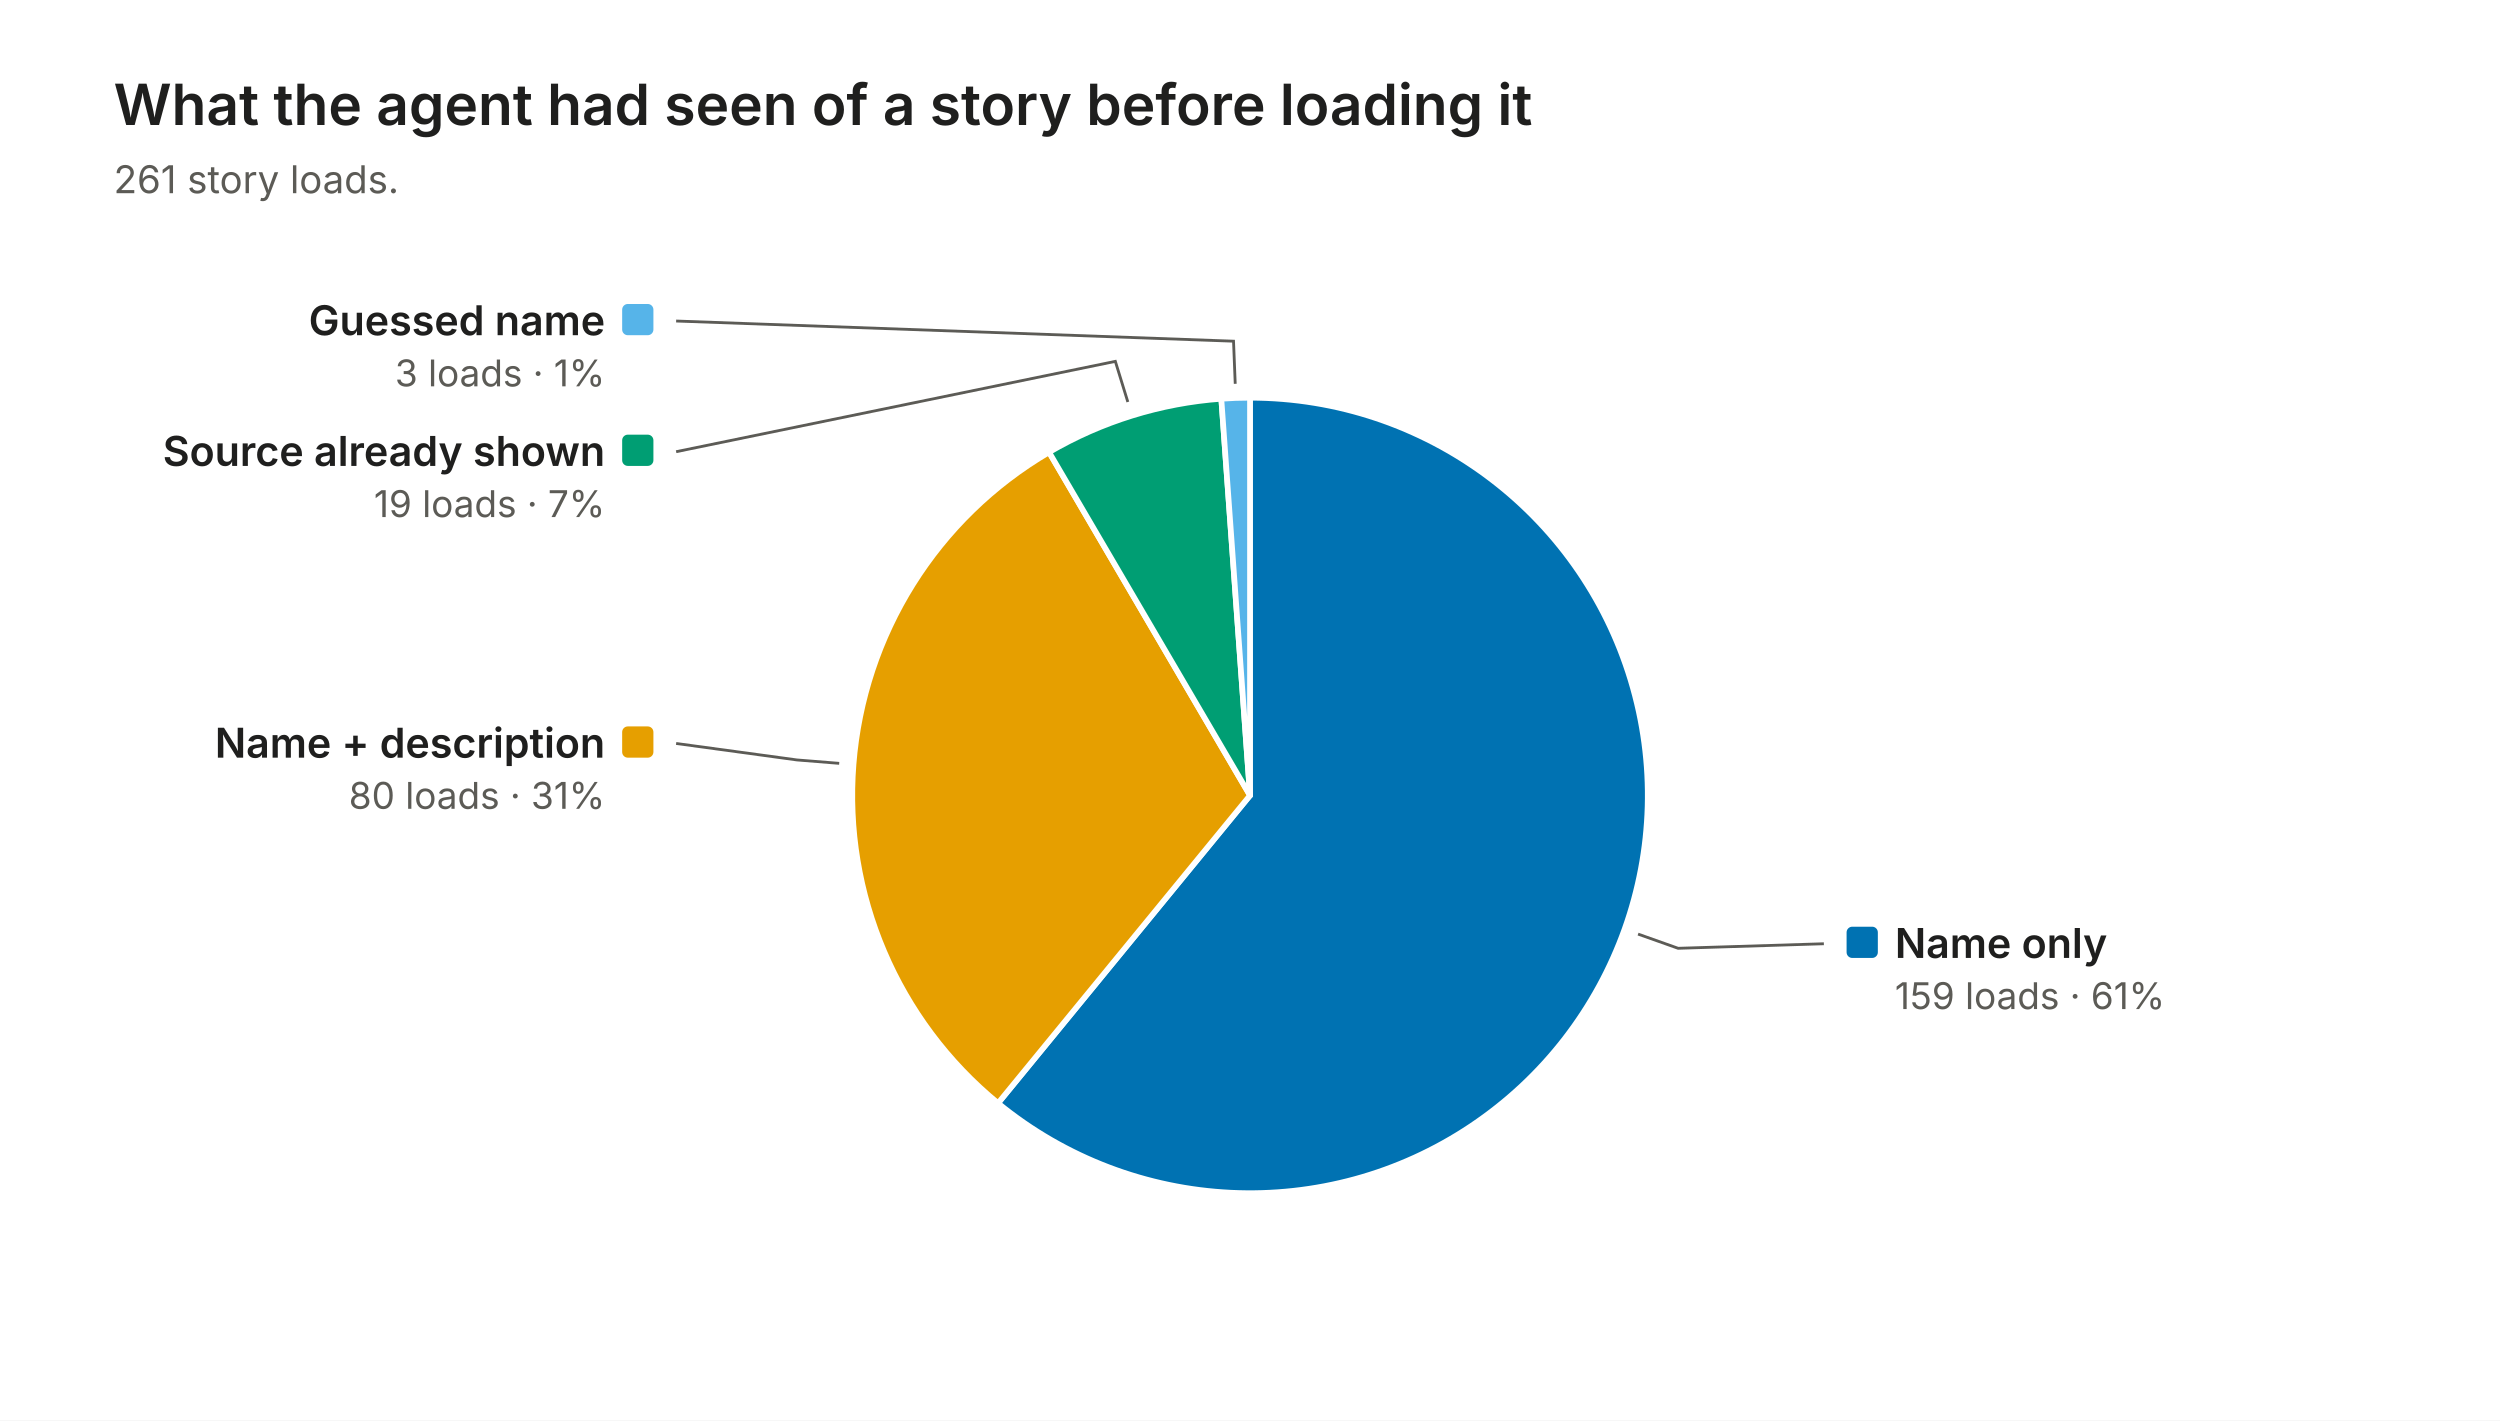
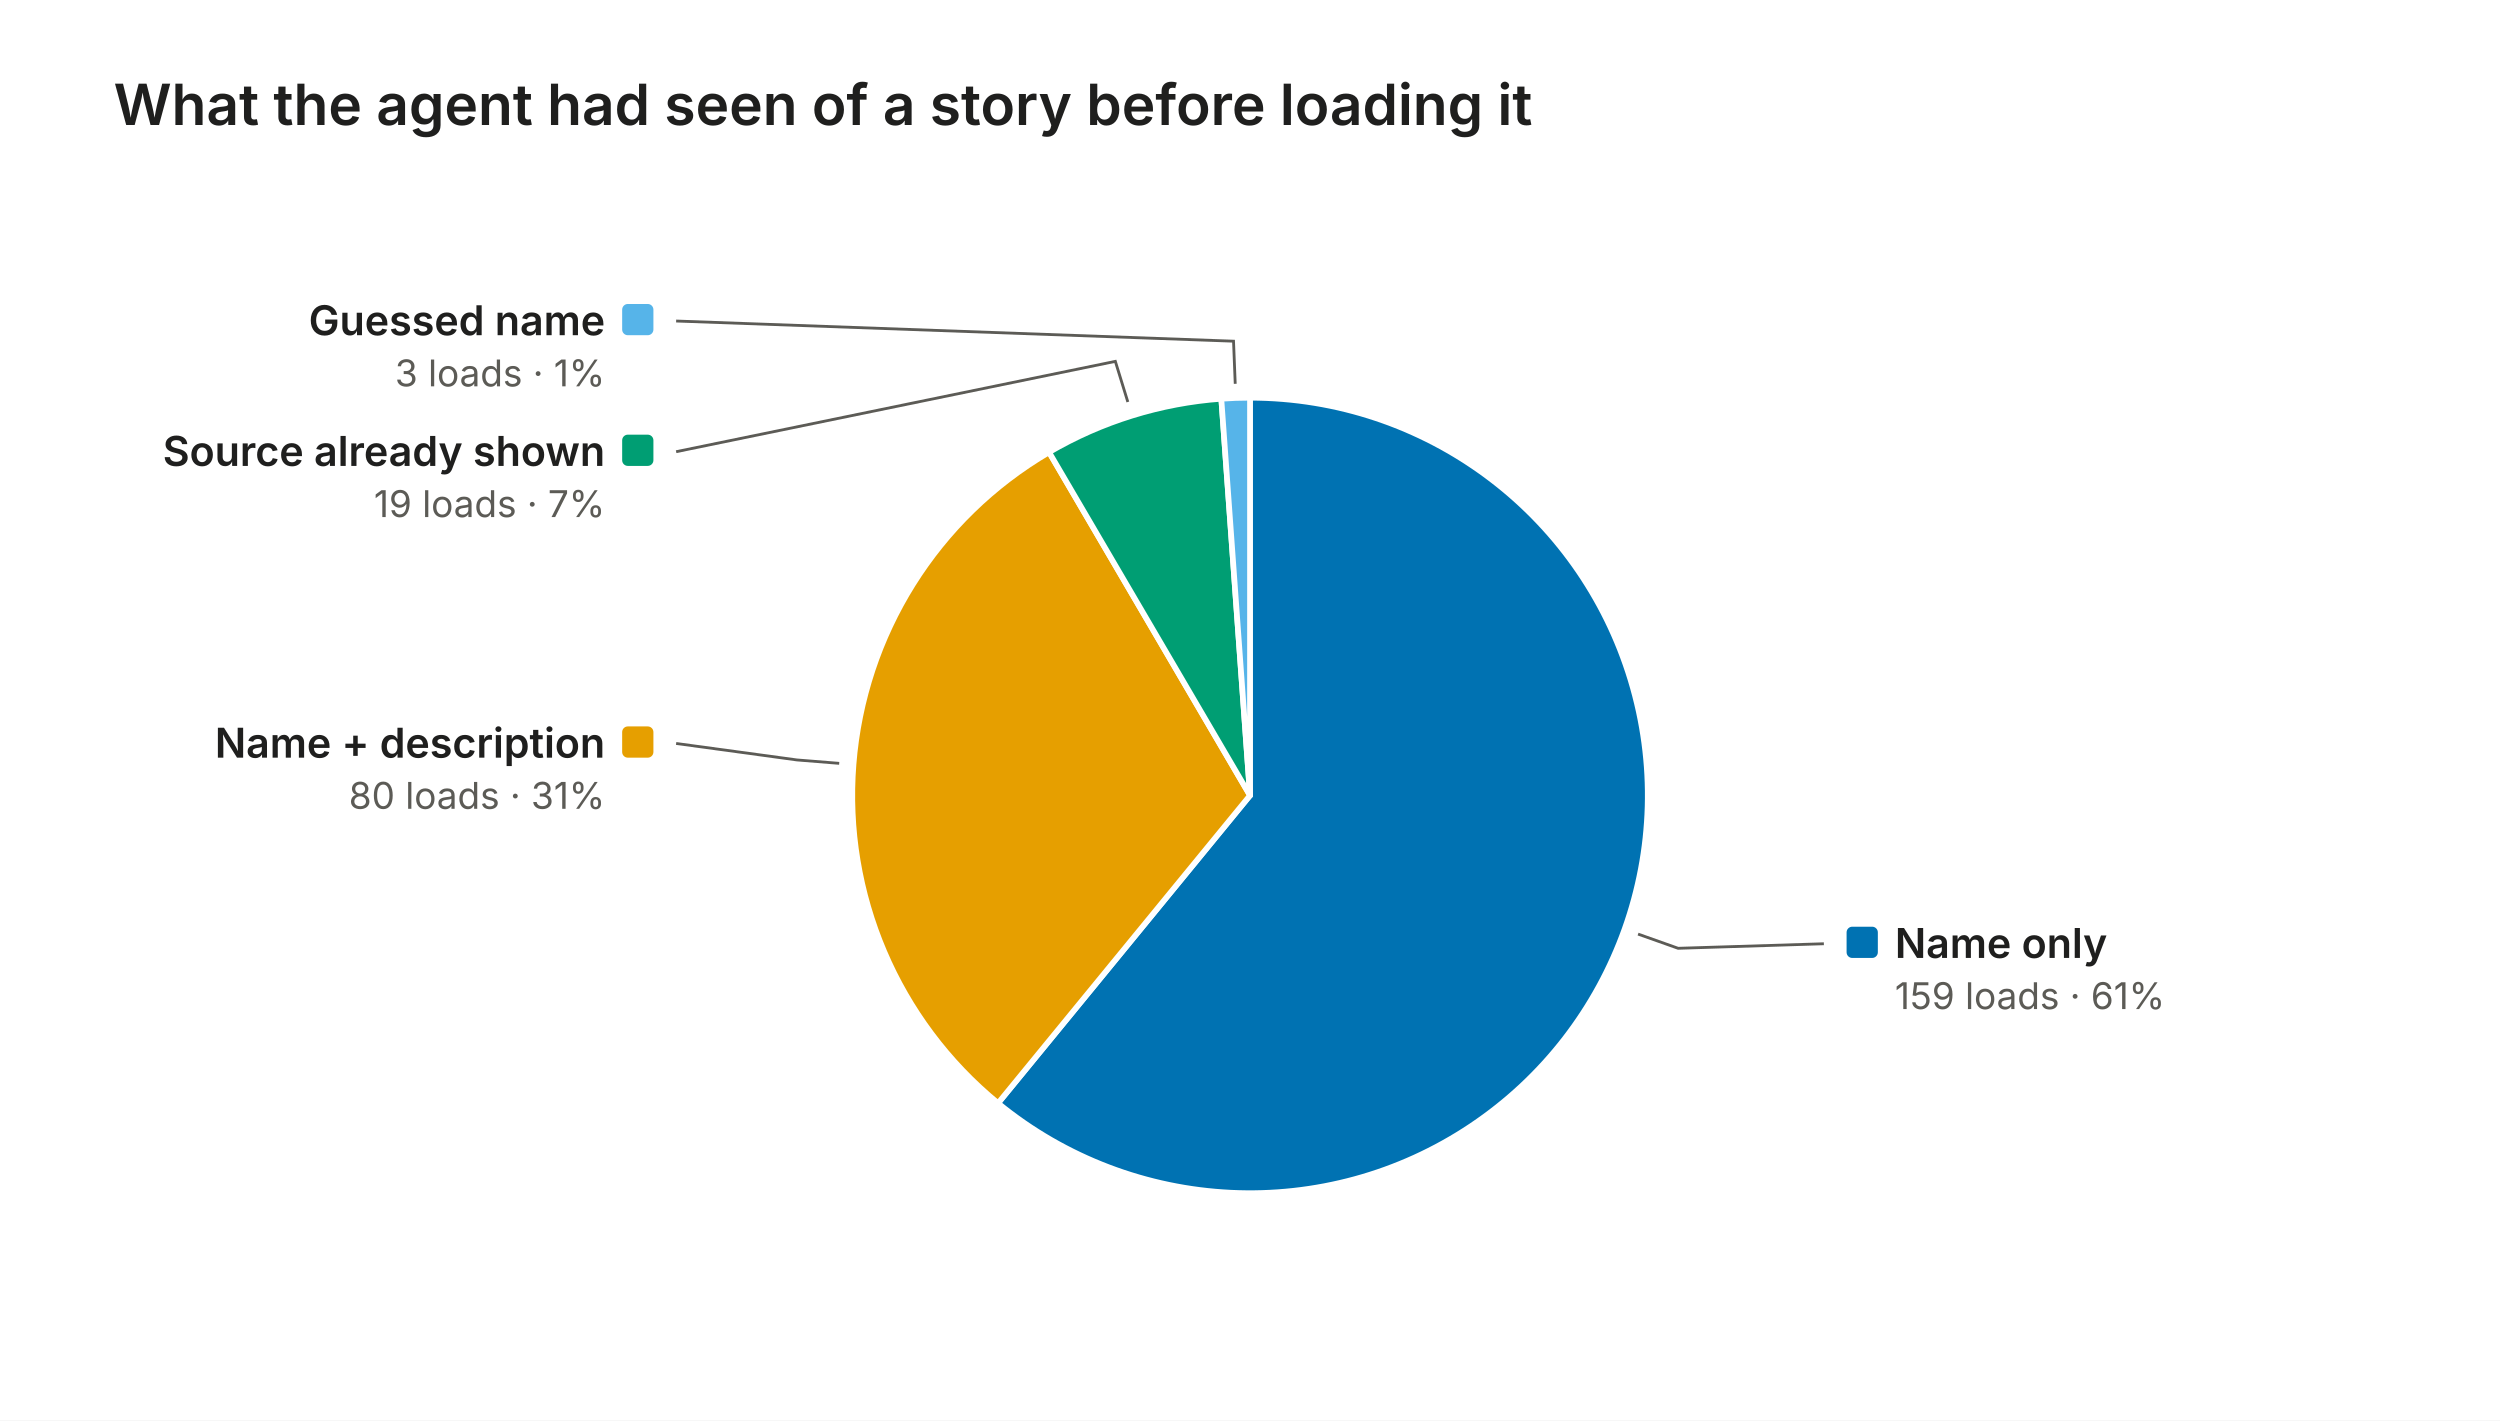
<svg xmlns="http://www.w3.org/2000/svg" viewBox="0 0 880 500" width="880" height="500" font-family="Inter, 'Helvetica Neue', Arial, sans-serif" role="img">
  <rect id="background" width="880" height="500" fill="#ffffff" />
  <text id="title" x="40" y="44" font-size="20" font-weight="600" fill="#1f1f1e">What the agent had seen of a story before loading it</text>
-   <text id="subtitle" x="40" y="68" font-size="13.5" fill="#5c5b56">261 story loads.</text>
  <g id="slices" stroke="#ffffff" stroke-width="2" stroke-linejoin="round">
    <path id="slice-name-only" d="M440.0,280.0 L440.00,140.00 A140,140 0 1 1 351.31,388.32 Z" fill="#0072B2" />
    <path id="slice-name-description" d="M440.0,280.0 L351.31,388.32 A140,140 0 0 1 369.27,159.18 Z" fill="#E69F00" />
    <path id="slice-source-already-shown" d="M440.0,280.0 L369.27,159.18 A140,140 0 0 1 429.90,140.36 Z" fill="#009E73" />
    <path id="slice-guessed-name" d="M440.0,280.0 L429.90,140.36 A140,140 0 0 1 440.00,140.00 Z" fill="#56B4E9" />
  </g>
  <g id="leaders" fill="none" stroke="#5c5b56" stroke-width="1">
    <polyline points="576.6,328.8 590.7,333.8 642.0,332.2" />
    <polyline points="295.4,268.7 280.5,267.5 238.0,261.7" />
    <polyline points="397.0,141.5 392.6,127.2 238.0,159.0" />
    <polyline points="434.8,135.1 434.2,120.1 238.0,113.0" />
  </g>
  <g id="labels">
    <g id="label-name-only">
      <rect x="650.0" y="326.2" width="11" height="11" rx="2" fill="#0072B2" />
      <text x="667.0" y="337.2" font-size="14.5" font-weight="600" fill="#1f1f1e" text-anchor="start">Name only</text>
      <text x="667.0" y="355.2" font-size="13" fill="#5c5b56" text-anchor="start">159 loads · 61%</text>
    </g>
    <g id="label-name-description">
      <rect x="219.0" y="255.7" width="11" height="11" rx="2" fill="#E69F00" />
      <text x="213.0" y="266.7" font-size="14.5" font-weight="600" fill="#1f1f1e" text-anchor="end">Name + description</text>
      <text x="213.0" y="284.7" font-size="13" fill="#5c5b56" text-anchor="end">80 loads · 31%</text>
    </g>
    <g id="label-source-already-shown">
      <rect x="219.0" y="153.0" width="11" height="11" rx="2" fill="#009E73" />
      <text x="213.0" y="164.0" font-size="14.5" font-weight="600" fill="#1f1f1e" text-anchor="end">Source already shown</text>
      <text x="213.0" y="182.0" font-size="13" fill="#5c5b56" text-anchor="end">19 loads · 7%</text>
    </g>
    <g id="label-guessed-name">
      <rect x="219.0" y="107.0" width="11" height="11" rx="2" fill="#56B4E9" />
      <text x="213.0" y="118.0" font-size="14.5" font-weight="600" fill="#1f1f1e" text-anchor="end">Guessed name</text>
      <text x="213.0" y="136.0" font-size="13" fill="#5c5b56" text-anchor="end">3 loads · 1%</text>
    </g>
  </g>
</svg>
